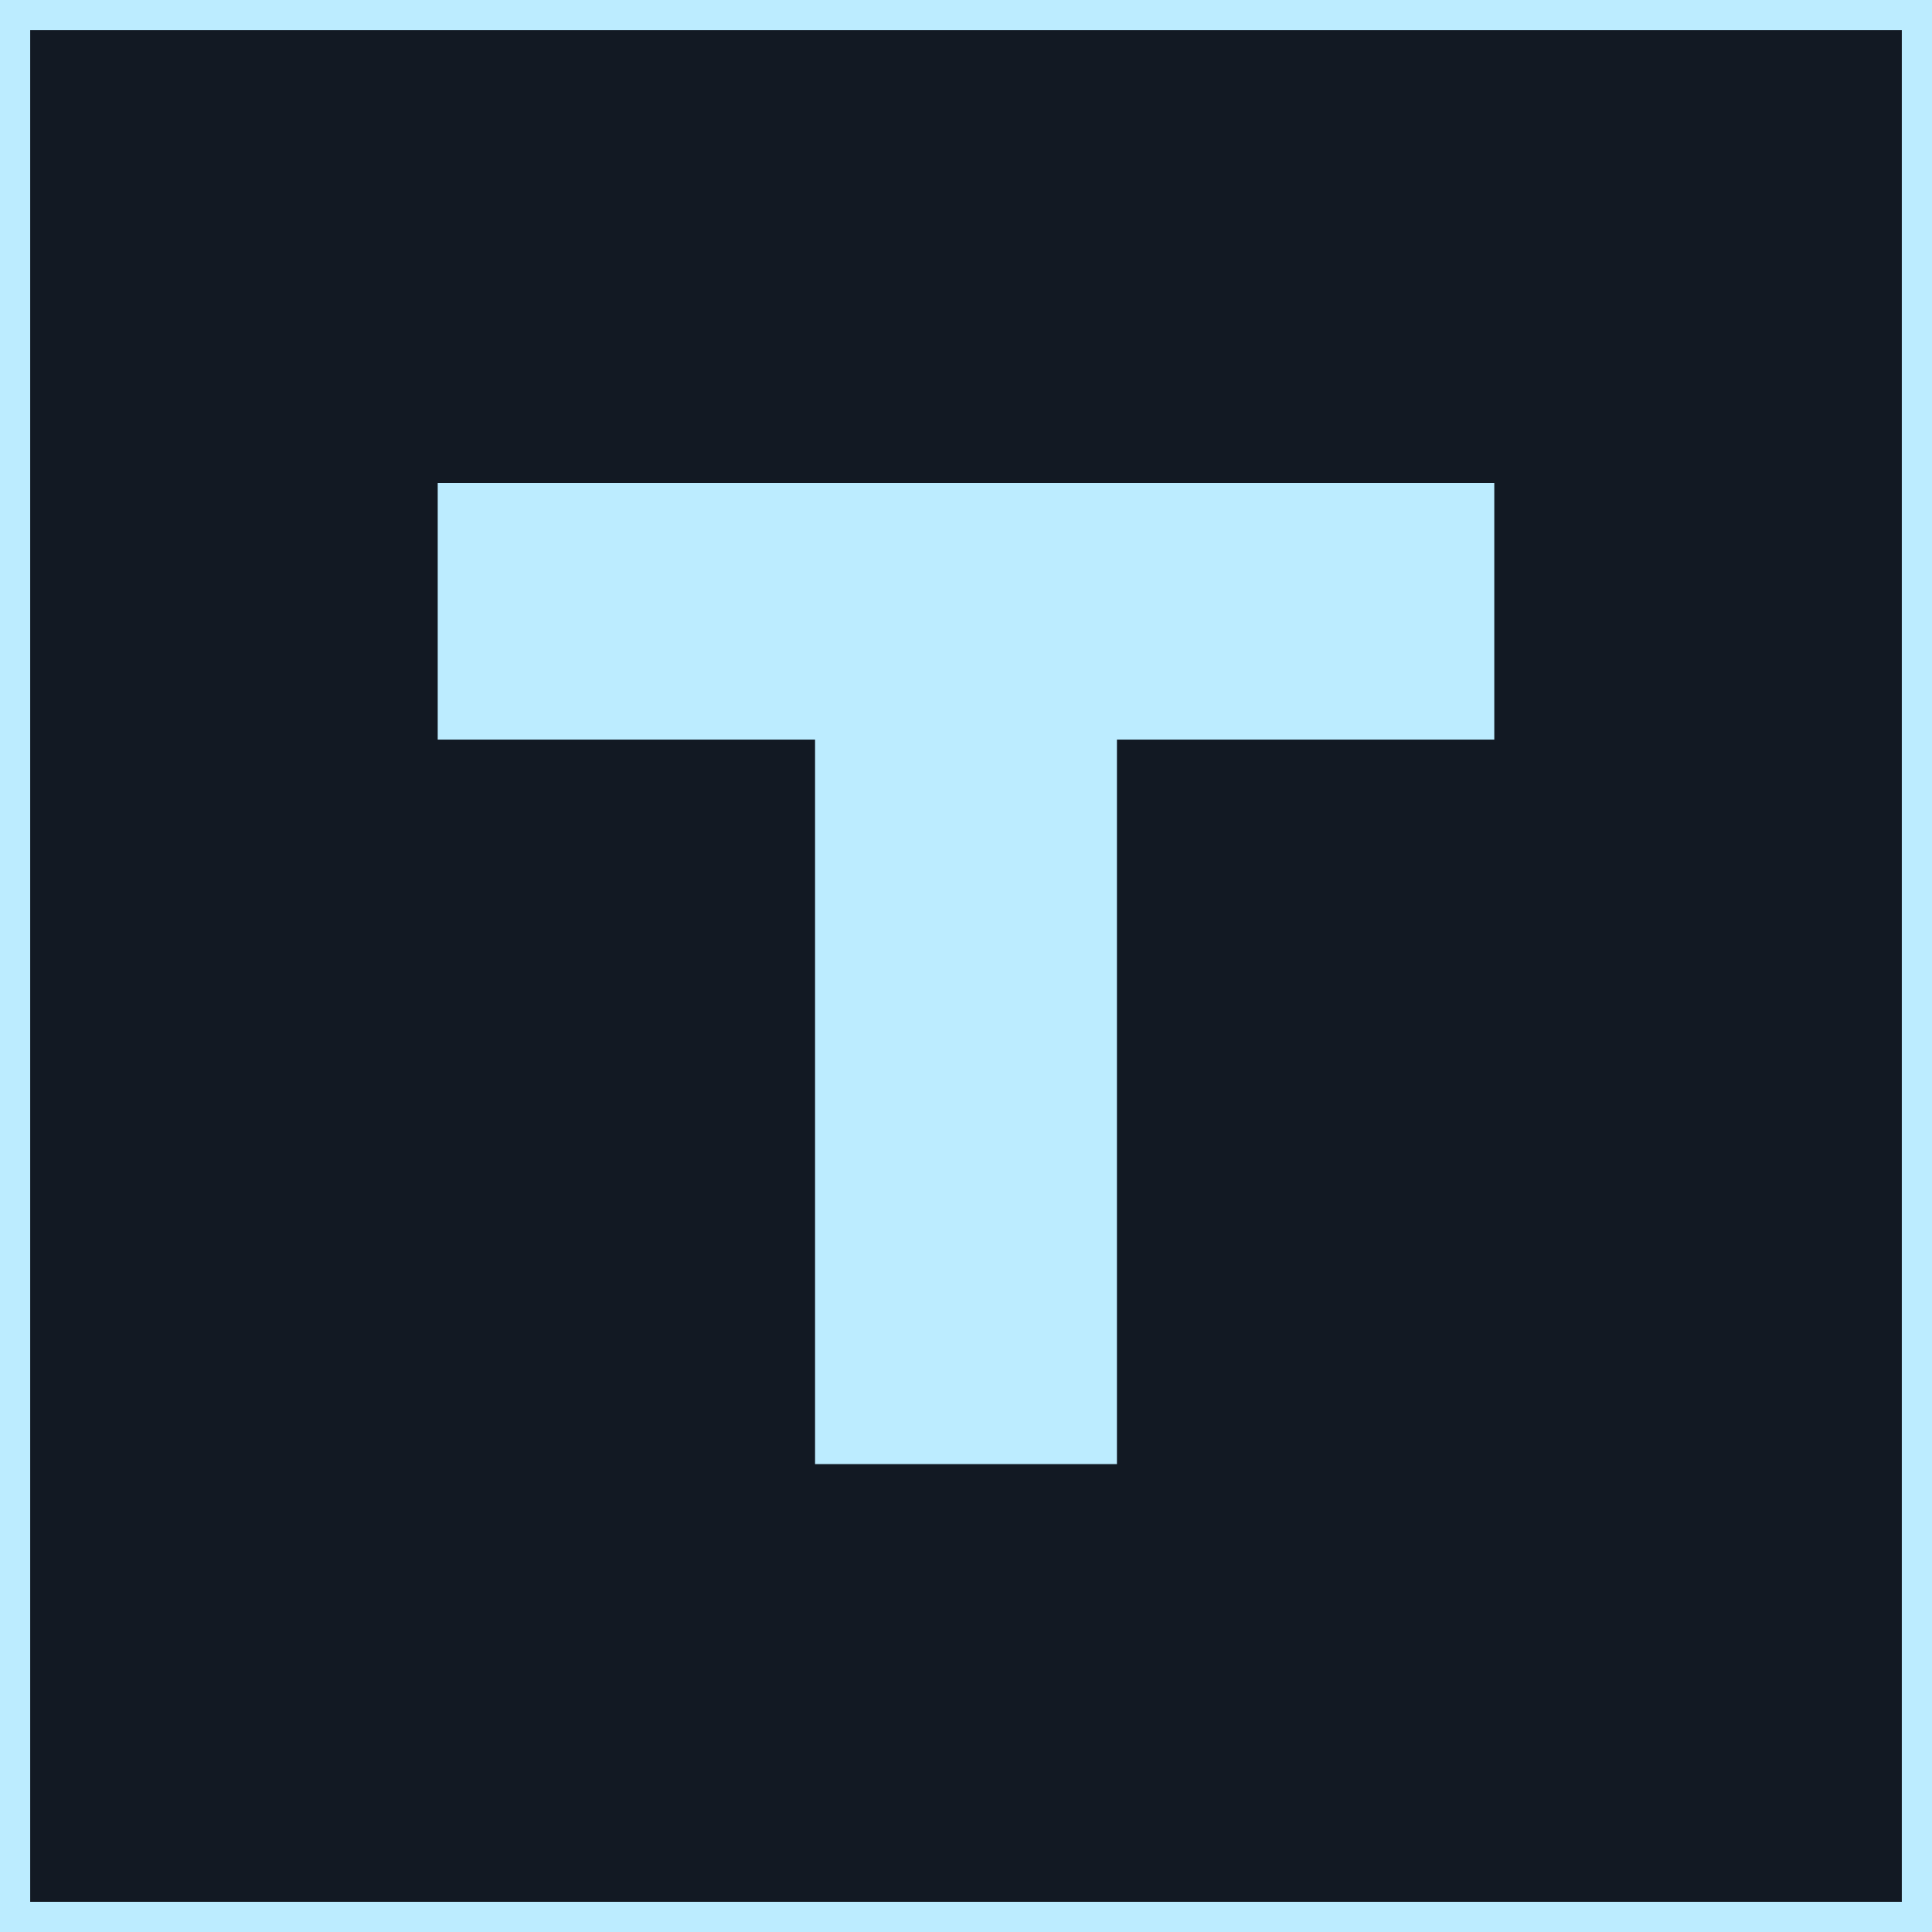
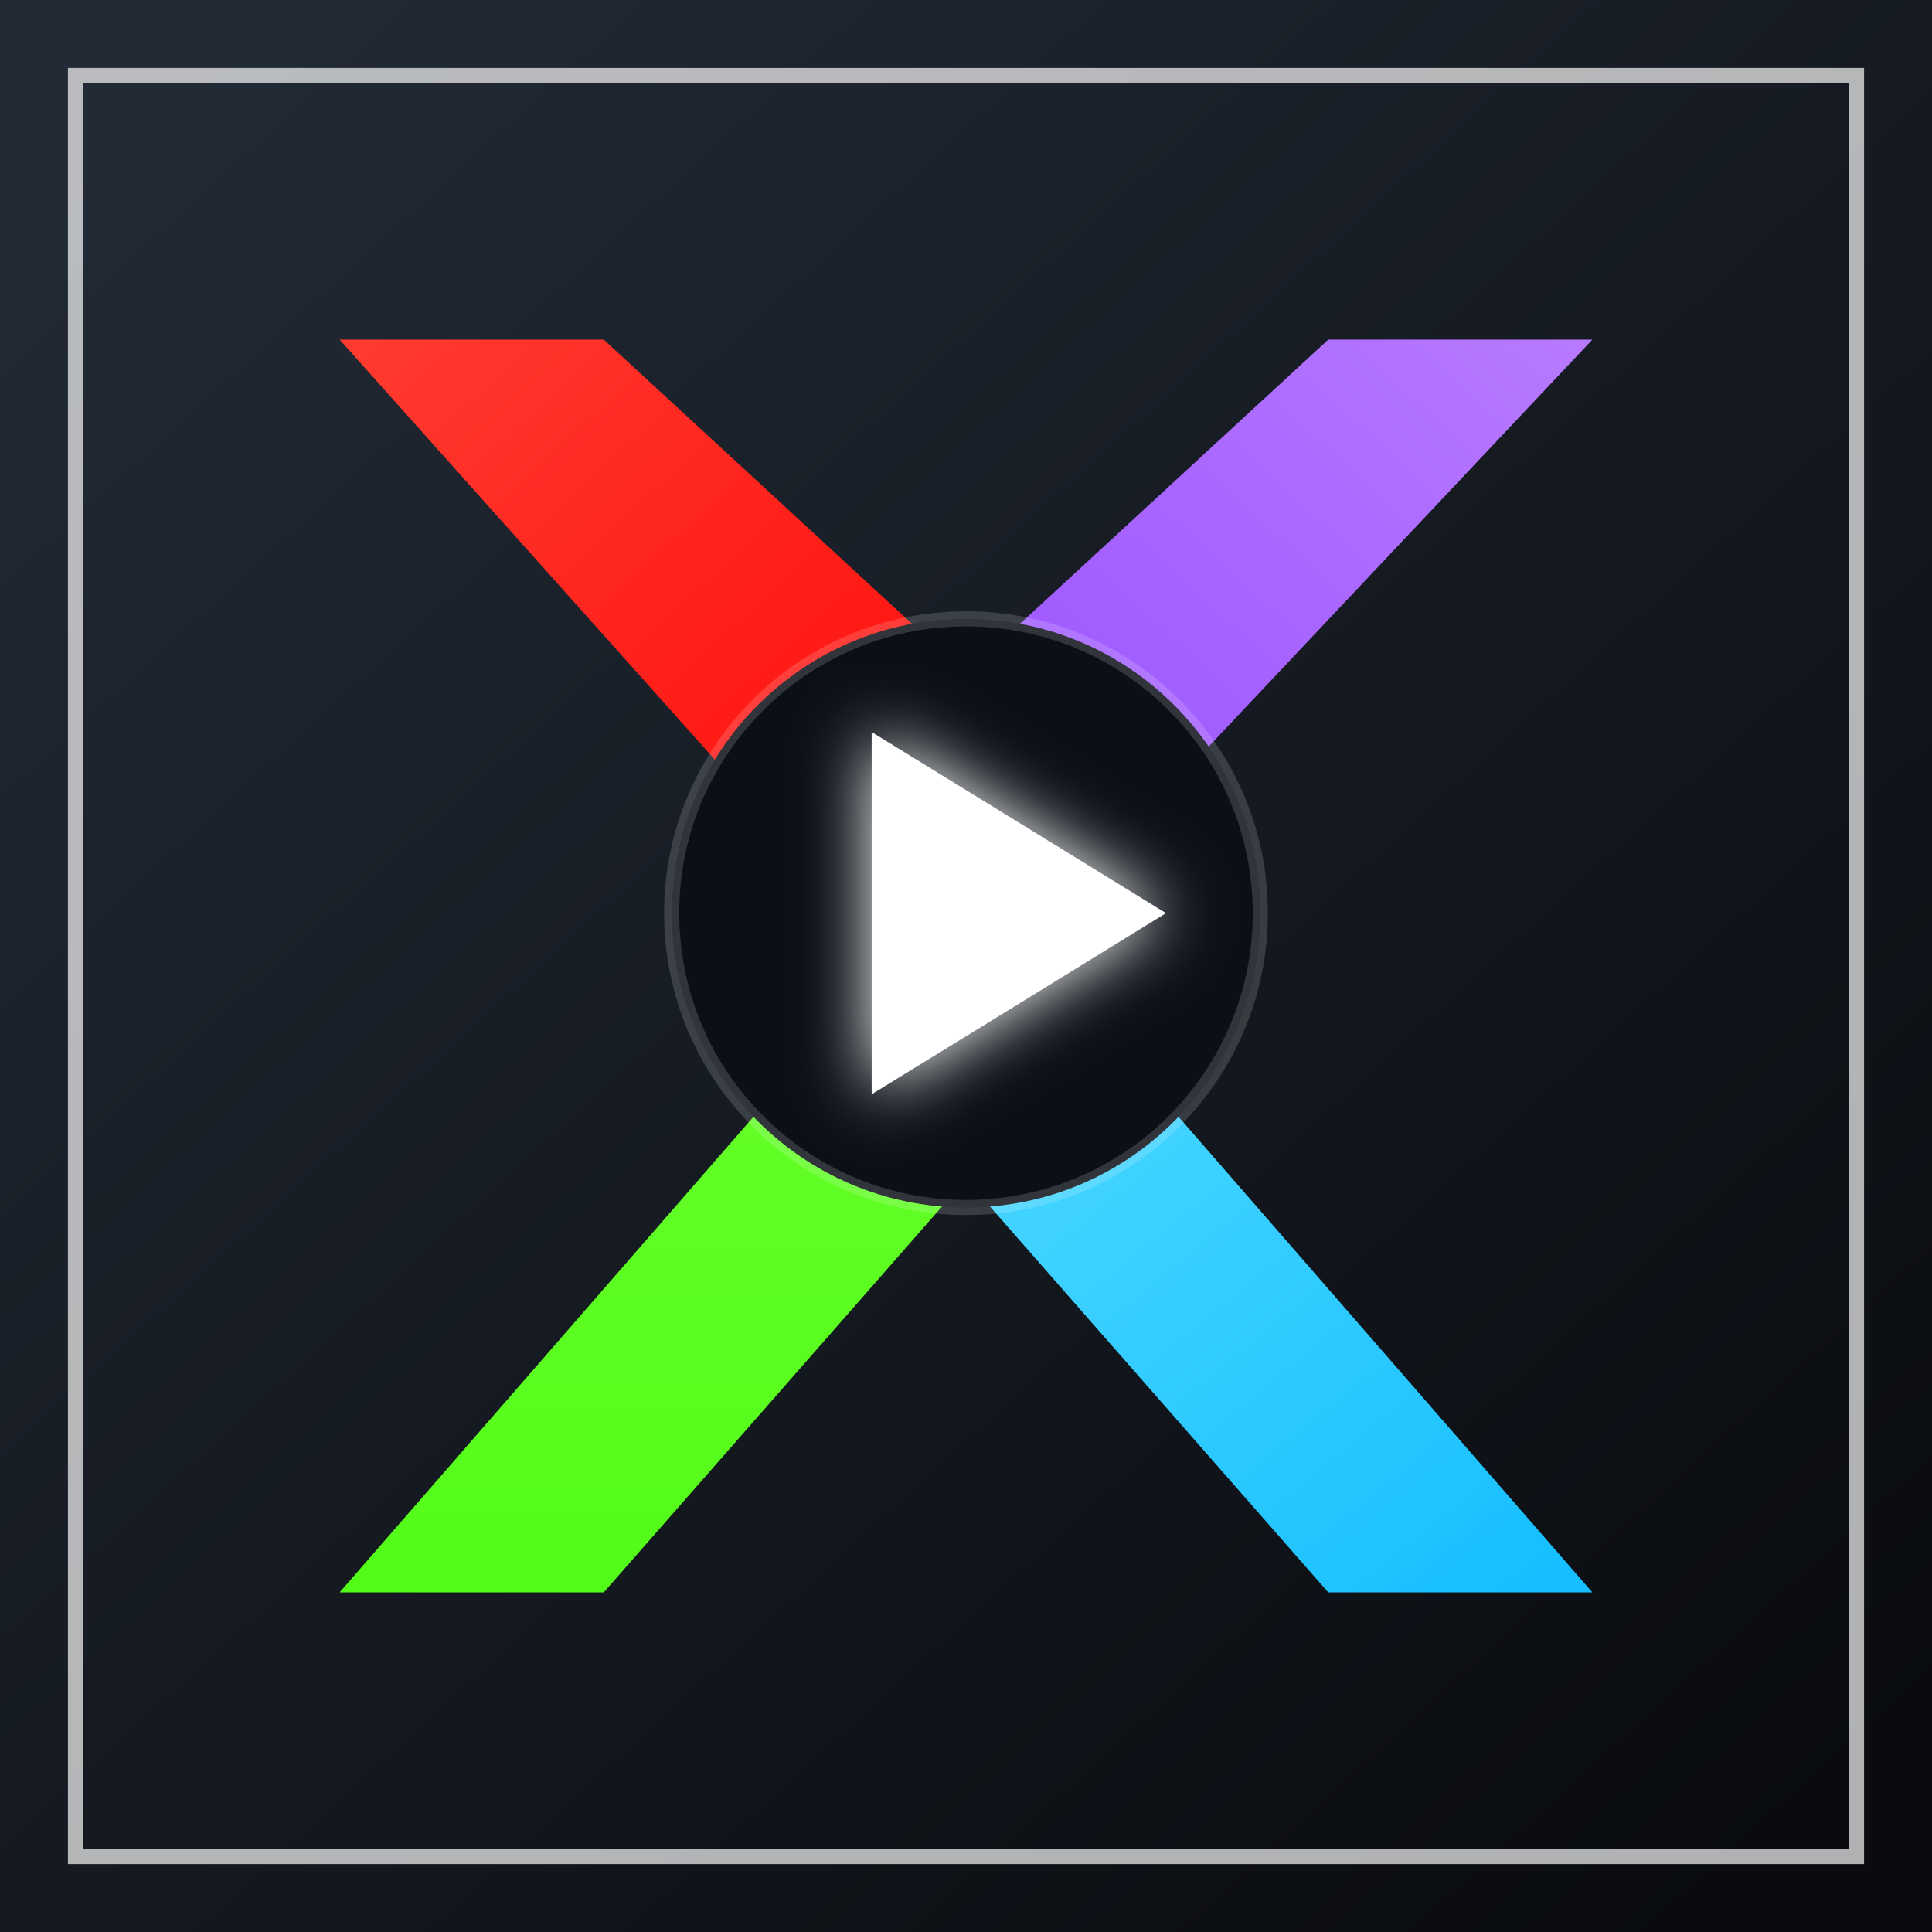
- <svg xmlns="http://www.w3.org/2000/svg" viewBox="0 0 128 128">
-   <rect x="1" y="1" width="126" height="126" fill="#121923" stroke="#bcecff" stroke-width="2" />
-   <path d="M29 32h70v17H74v48H54V49H29Z" fill="#bcecff" />
+ <svg xmlns="http://www.w3.org/2000/svg" viewBox="0 0 512 512" role="img" aria-labelledby="title desc">
+   <defs>
+     <linearGradient id="bg" x1="40" y1="20" x2="470" y2="492" gradientUnits="userSpaceOnUse">
+       <stop stop-color="#222a35" />
+       <stop offset="1" stop-color="#090b0f" />
+     </linearGradient>
+     <linearGradient id="youtube" x1="90" y1="108" x2="272" y2="306" gradientUnits="userSpaceOnUse">
+       <stop stop-color="#ff3b30" />
+       <stop offset="1" stop-color="#ff0000" />
+     </linearGradient>
+     <linearGradient id="twitch" x1="422" y1="108" x2="240" y2="306" gradientUnits="userSpaceOnUse">
+       <stop stop-color="#b87aff" />
+       <stop offset="1" stop-color="#9146ff" />
+     </linearGradient>
+     <linearGradient id="kick" x1="256" y1="226" x2="256" y2="440" gradientUnits="userSpaceOnUse">
+       <stop stop-color="#6dff31" />
+       <stop offset="1" stop-color="#53fc18" />
+     </linearGradient>
+     <filter id="glow" x="-40%" y="-40%" width="180%" height="180%">
+       <feGaussianBlur stdDeviation="9" result="blur" />
+       <feMerge>
+         <feMergeNode in="blur" />
+         <feMergeNode in="SourceGraphic" />
+       </feMerge>
+     </filter>
+     <linearGradient id="fourth" x1="256" y1="260" x2="404" y2="440" gradientUnits="userSpaceOnUse">
+       <stop stop-color="#54dcff" />
+       <stop offset="1" stop-color="#16bfff" />
+     </linearGradient>
+   </defs>
+   <path fill="url(#bg)" d="M0 0h512v512H0z" />
+   <path fill="none" stroke="#fff" stroke-opacity=".68" stroke-width="4" d="M20 20h472v472H20z" />
+   <g transform="translate(0 -18)">
+     <path fill="url(#kick)" d="M224 226h64v68L160 440H90L224 286z" />
+     <path fill="url(#fourth)" d="M224 226h64v60L422 440h-70L224 294z" />
+     <path fill="url(#youtube)" d="M90 108h70l128 118v68h-64v-36z" />
+     <path fill="url(#twitch)" d="M422 108h-70L224 226v92z" />
+     <circle cx="256" cy="260" r="78" fill="#0b1017" stroke="#fff" stroke-opacity=".16" stroke-width="4" />
+     <path fill="#fff" filter="url(#glow)" d="m231 212 78 48-78 48z" />
+   </g>
</svg>
